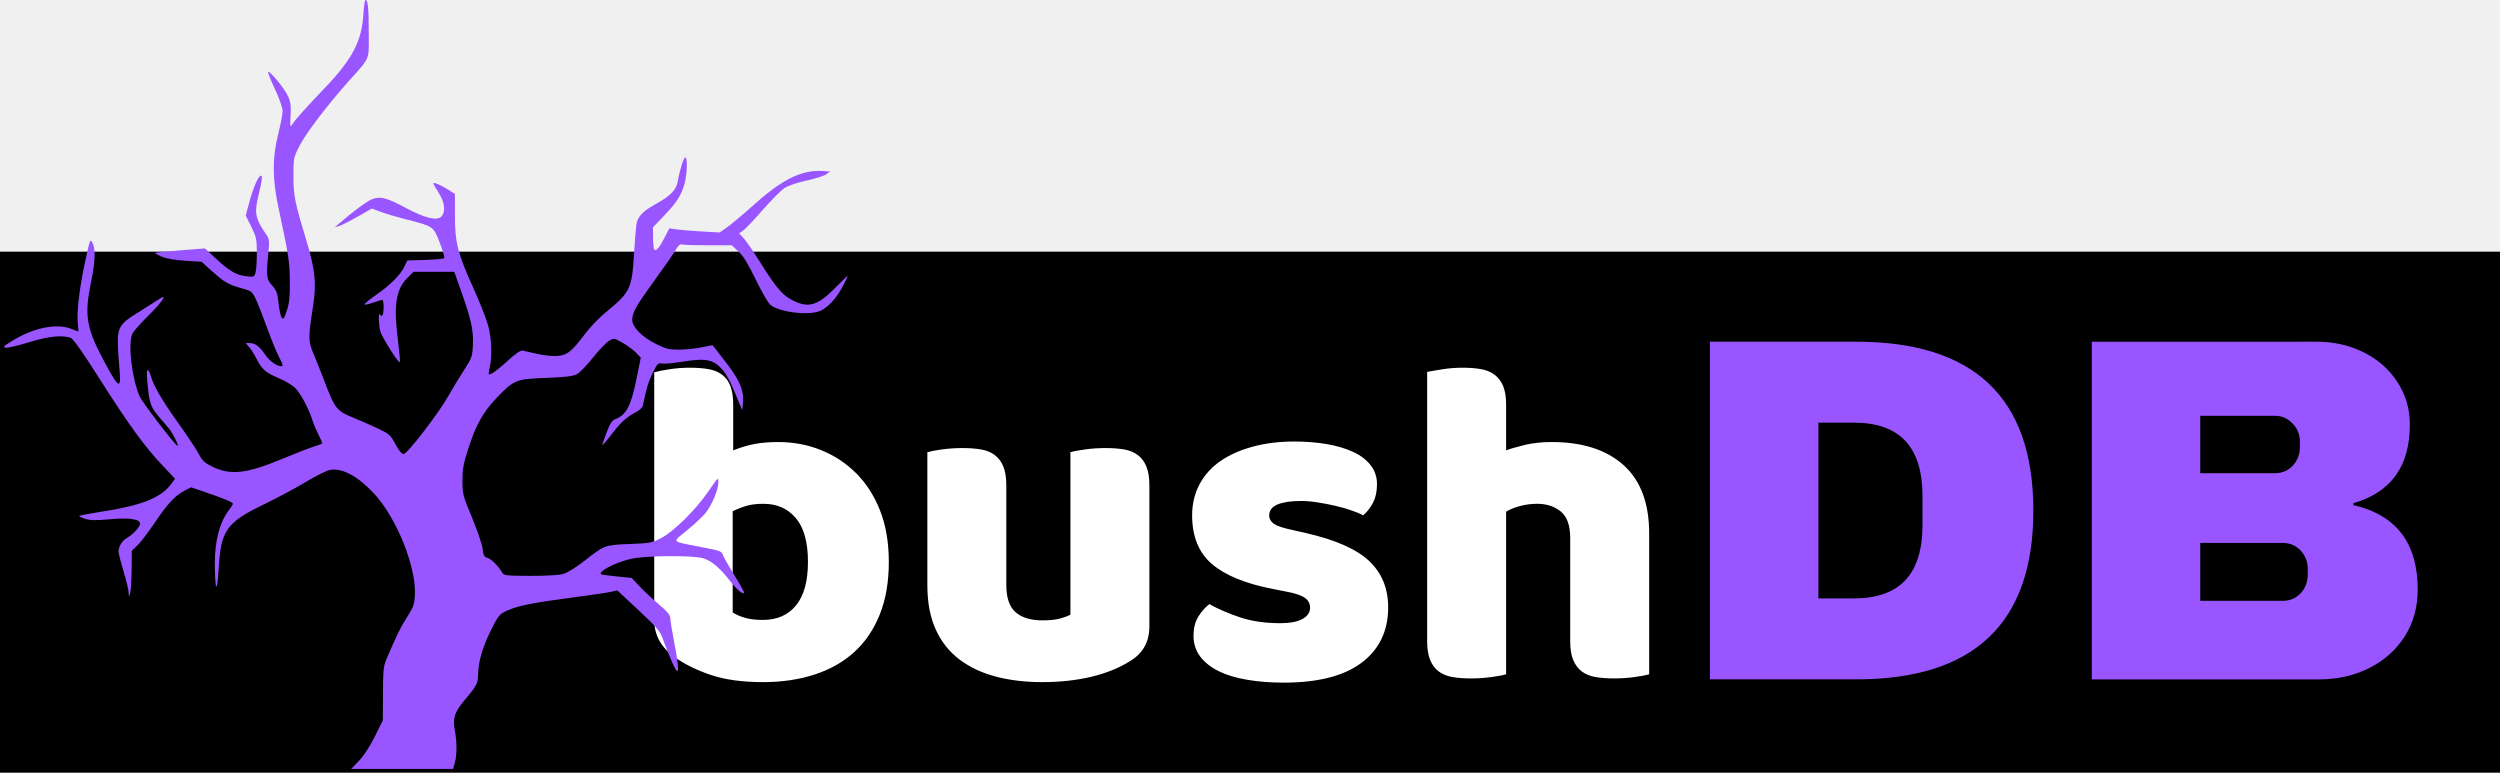
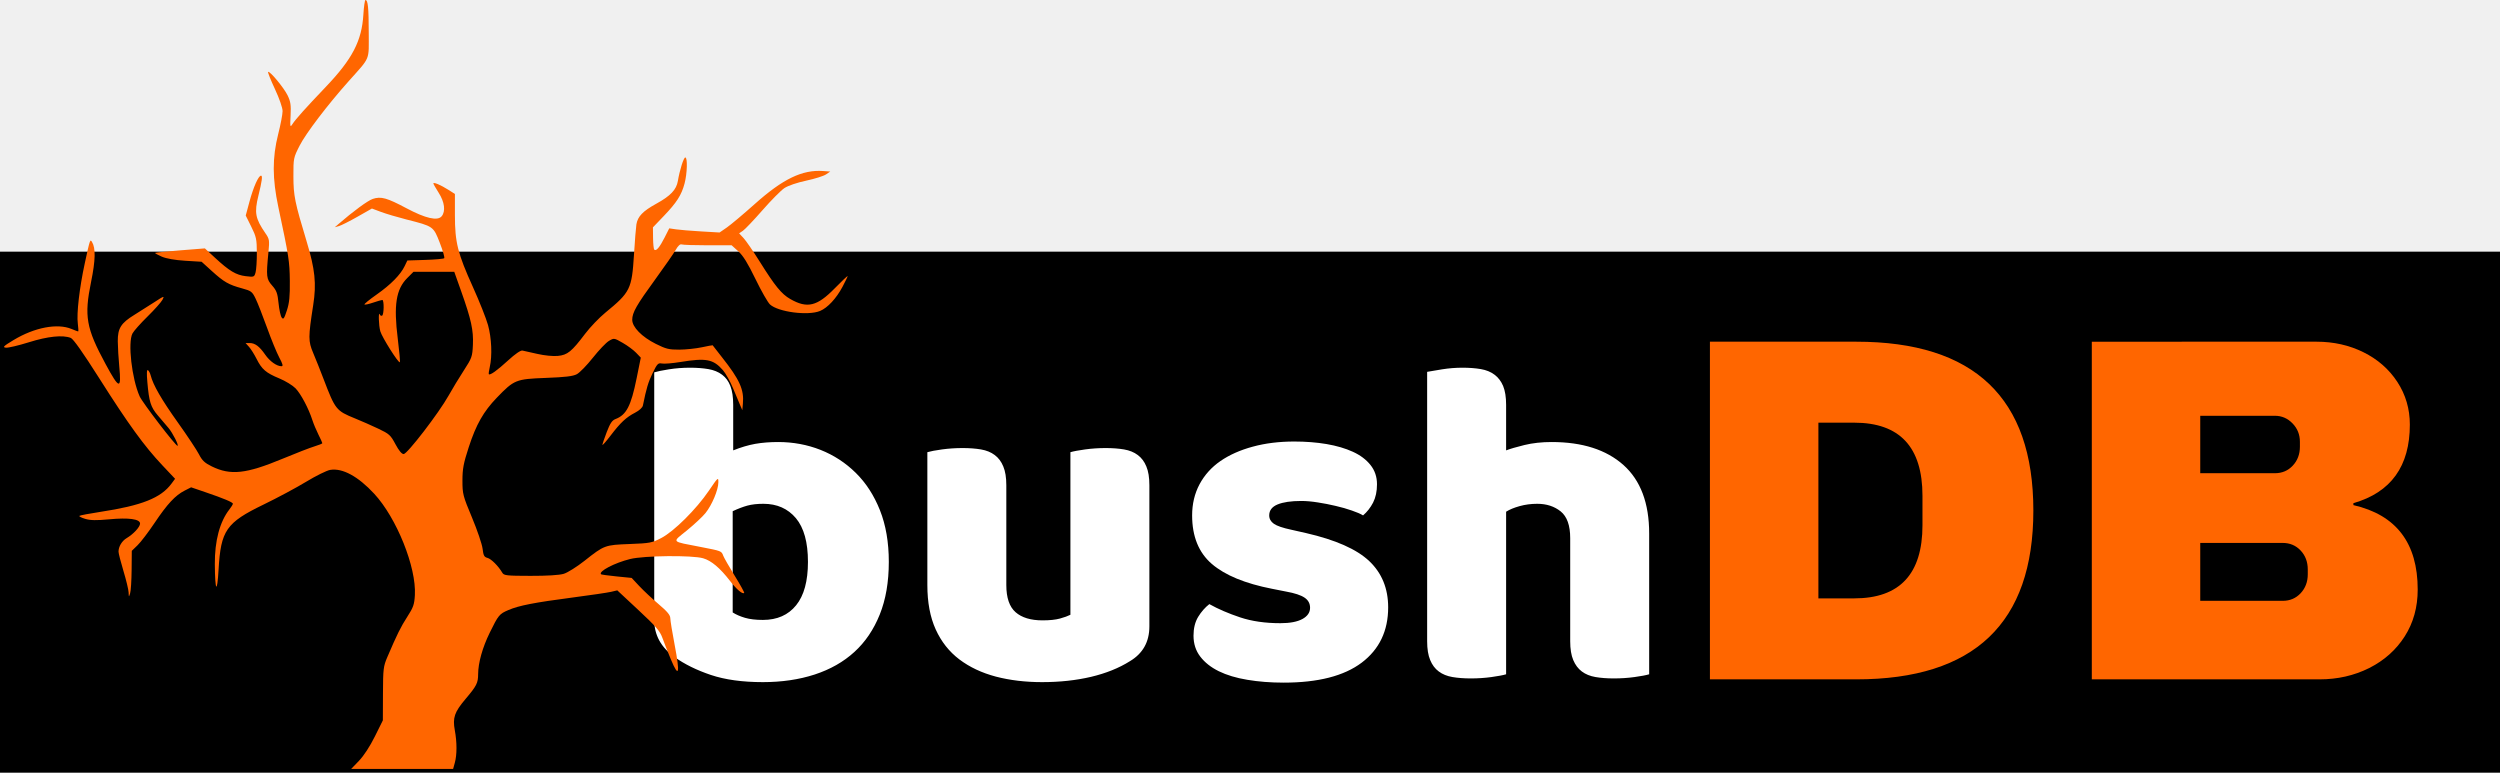
<svg xmlns="http://www.w3.org/2000/svg" width="360" height="111.264" version="1.1" viewBox="0 0 360 111.264" id="svg23">
  <defs id="defs7">
    <filter id="editing-jagged" x="0" y="0" width="1" height="1">
      <feTurbulence baseFrequency="0" result="turb" seed="1" id="feTurbulence2" />
      <feDisplacementMap in="SourceGraphic" in2="turb" id="feDisplacementMap4" scale="0" xChannelSelector="A" yChannelSelector="A" />
    </filter>
  </defs>
-   <g id="g189">
-     <rect x="6.0092997e-10" y="36.239" width="360" height="75.025" rx="0" ry="6.944" stroke-width="0.79" id="rect9" />
-     <g transform="matrix(1.6701,0,0,1.6701,-55.085,4.6495)" id="g19">
-       <path d="m 193.03,26.678 q 15.274,0 15.274,14.557 0,14.557 -15.274,14.557 H 180.416 V 26.678 Z m -3.26,6.983 v 15.149 h 3.088 q 5.886,0 5.886,-6.305 v -2.539 q 0,-6.305 -5.886,-6.305 z m 42.955,-6.983 q 2.202,0 4.04,0.909 1.842,0.909 2.923,2.559 1.078,1.65 1.078,3.683 0,5.372 -4.867,6.771 v 0.169 q 5.545,1.27 5.545,7.281 0,2.284 -1.121,4.04 -1.125,1.756 -3.068,2.731 -1.948,0.972 -4.275,0.972 h -19.636 v -29.114 z m -10.031,6.387 v 4.953 h 6.434 q 0.933,0 1.544,-0.654 0.615,-0.658 0.615,-1.63 v -0.423 q 0,-0.933 -0.635,-1.587 -0.635,-0.658 -1.524,-0.658 z m 0,10.964 v 4.992 h 7.112 q 0.929,0 1.544,-0.654 0.615,-0.658 0.615,-1.63 v -0.423 q 0,-0.976 -0.615,-1.63 -0.615,-0.654 -1.544,-0.654 z" fill="#aa0000" stroke-width="0.392" id="path11" style="fill:#9955ff" />
-       <g transform="matrix(0.62581,0,0,0.62581,-24.167,-5.1202)" fill="#ffffff" filter="url(#editing-jagged)" id="g17">
-         <g transform="translate(178,96.695)" fill="#ffffff" id="g15">
-           <path d="m 3.46,-7.55 v -34.11 q 0.64,-0.2 2.04,-0.42 1.41,-0.22 2.88,-0.22 1.41,0 2.53,0.19 1.12,0.19 1.89,0.77 0.77,0.57 1.15,1.56 0.39,1 0.39,2.6 v 6.27 q 1.6,-0.64 3.04,-0.9 1.44,-0.25 3.16,-0.25 3.08,0 5.83,1.08 2.75,1.09 4.86,3.17 2.11,2.08 3.33,5.15 1.22,3.08 1.22,7.11 0,4.16 -1.25,7.26 -1.25,3.11 -3.49,5.15 -2.24,2.05 -5.47,3.11 -3.23,1.05 -7.14,1.05 -4.22,0 -7.17,-0.99 Q 8.32,-0.96 6.27,-2.43 3.46,-4.42 3.46,-7.55 Z m 14.97,0 q 2.95,0 4.58,-2.02 1.63,-2.01 1.63,-5.98 0,-4.03 -1.66,-6.02 -1.67,-1.98 -4.48,-1.98 -1.28,0 -2.21,0.25 -0.93,0.26 -2.02,0.77 v 13.95 q 0.71,0.45 1.7,0.74 0.99,0.29 2.46,0.29 z m 22.66,-4.8 v -18.31 q 0.64,-0.19 2.01,-0.38 1.38,-0.19 2.85,-0.19 1.41,0 2.53,0.19 1.12,0.19 1.89,0.77 0.77,0.57 1.18,1.57 0.42,0.99 0.42,2.59 v 13.76 q 0,2.62 1.28,3.74 1.28,1.12 3.71,1.12 1.47,0 2.4,-0.25 0.93,-0.26 1.44,-0.52 v -22.4 q 0.64,-0.19 2.02,-0.38 1.37,-0.19 2.84,-0.19 1.41,0 2.53,0.19 1.12,0.19 1.89,0.77 0.77,0.57 1.18,1.57 0.42,0.99 0.42,2.59 v 19.45 q 0,3.2 -2.69,4.8 -2.24,1.41 -5.34,2.15 -3.11,0.73 -6.75,0.73 -3.46,0 -6.37,-0.76 -2.91,-0.77 -5.03,-2.37 -2.11,-1.6 -3.26,-4.13 -1.15,-2.53 -1.15,-6.11 z m 63.49,3.07 q 0,4.86 -3.65,7.62 -3.65,2.75 -10.75,2.75 -2.69,0 -5,-0.39 -2.3,-0.38 -3.93,-1.18 -1.63,-0.8 -2.56,-2.02 -0.93,-1.21 -0.93,-2.88 0,-1.53 0.64,-2.59 0.64,-1.05 1.54,-1.76 1.85,1.03 4.25,1.83 2.4,0.8 5.54,0.8 1.98,0 3.04,-0.58 1.05,-0.58 1.05,-1.54 0,-0.89 -0.76,-1.4 -0.77,-0.52 -2.56,-0.84 l -1.92,-0.38 q -5.57,-1.09 -8.29,-3.42 -2.72,-2.34 -2.72,-6.69 0,-2.37 1.02,-4.29 1.03,-1.92 2.88,-3.2 1.86,-1.28 4.45,-1.98 2.59,-0.71 5.73,-0.71 2.37,0 4.45,0.35 2.08,0.36 3.61,1.06 1.54,0.7 2.43,1.82 0.9,1.12 0.9,2.66 0,1.47 -0.54,2.53 -0.55,1.05 -1.38,1.76 -0.51,-0.32 -1.54,-0.67 -1.02,-0.36 -2.24,-0.64 -1.21,-0.29 -2.46,-0.48 -1.25,-0.2 -2.27,-0.2 -2.11,0 -3.27,0.48 -1.15,0.48 -1.15,1.51 0,0.7 0.64,1.15 0.64,0.45 2.43,0.83 l 1.99,0.45 q 6.14,1.41 8.73,3.87 2.6,2.47 2.6,6.37 z m 35.96,-10.18 v 19.4 q -0.64,0.19 -2.01,0.38 -1.38,0.19 -2.85,0.19 -1.41,0 -2.53,-0.19 -1.12,-0.19 -1.89,-0.77 -0.76,-0.57 -1.18,-1.57 -0.42,-0.99 -0.42,-2.59 v -14.21 q 0,-2.62 -1.31,-3.68 -1.31,-1.05 -3.23,-1.05 -1.28,0 -2.43,0.32 -1.15,0.32 -1.86,0.77 v 22.4 q -0.64,0.19 -2.01,0.38 -1.38,0.19 -2.85,0.19 -1.41,0 -2.53,-0.19 -1.12,-0.19 -1.89,-0.77 -0.77,-0.57 -1.18,-1.57 -0.42,-0.99 -0.42,-2.59 v -37.12 q 0.71,-0.13 2.08,-0.35 1.38,-0.22 2.79,-0.22 1.4,0 2.52,0.19 1.12,0.19 1.89,0.77 0.77,0.57 1.19,1.56 0.41,1 0.41,2.6 v 6.27 q 0.83,-0.32 2.53,-0.74 1.7,-0.41 3.74,-0.41 6.34,0 9.89,3.16 3.55,3.17 3.55,9.44 z" fill="#ffffff" id="path13" />
-         </g>
-       </g>
+   <g id="g3048">
+     <rect x="6.0092997e-10" y="36.239" width="360" height="75.025" rx="0" ry="6.944" stroke-width="0.79" id="rect9" style="fill:#000000" />
+     <path d="m 267.294,49.204 q 25.509,0 25.509,24.312 0,24.312 -25.509,24.312 H 246.228 V 49.204 Z m -5.445,11.662 v 25.3 h 5.157 q 9.83,0 9.83,-10.53 v -4.241 q 0,-10.53 -9.83,-10.53 z m 71.739,-11.662 q 3.678,0 6.747,1.518 3.076,1.518 4.882,4.273 1.8,2.755 1.8,6.152 0,8.972 -8.128,11.309 v 0.281 q 9.26,2.12 9.26,12.159 0,3.815 -1.872,6.747 -1.878,2.932 -5.124,4.561 -3.253,1.623 -7.14,1.623 H 301.22 V 49.205 Z m -16.753,10.667 v 8.272 h 10.746 q 1.558,0 2.578,-1.093 1.027,-1.099 1.027,-2.722 v -0.707 q 0,-1.558 -1.06,-2.65 -1.06,-1.099 -2.546,-1.099 z m 0,18.311 v 8.337 h 11.878 q 1.551,0 2.578,-1.093 1.027,-1.099 1.027,-2.722 v -0.707 q 0,-1.63 -1.027,-2.722 -1.027,-1.093 -2.578,-1.093 z" fill="#aa0000" stroke-width="0.654" id="path11" style="fill:#ff6600" />
+     <g transform="matrix(1.045165,0,0,1.045165,90.59312,97.16051)" fill="#ffffff" id="g15" style="fill:#ffffff;filter:url(#editing-jagged)">
+       <path d="m 3.46,-7.55 v -34.11 q 0.64,-0.2 2.04,-0.42 1.41,-0.22 2.88,-0.22 1.41,0 2.53,0.19 1.12,0.19 1.89,0.77 0.77,0.57 1.15,1.56 0.39,1 0.39,2.6 v 6.27 q 1.6,-0.64 3.04,-0.9 1.44,-0.25 3.16,-0.25 3.08,0 5.83,1.08 2.75,1.09 4.86,3.17 2.11,2.08 3.33,5.15 1.22,3.08 1.22,7.11 0,4.16 -1.25,7.26 -1.25,3.11 -3.49,5.15 -2.24,2.05 -5.47,3.11 -3.23,1.05 -7.14,1.05 -4.22,0 -7.17,-0.99 Q 8.32,-0.96 6.27,-2.43 3.46,-4.42 3.46,-7.55 Z m 14.97,0 q 2.95,0 4.58,-2.02 1.63,-2.01 1.63,-5.98 0,-4.03 -1.66,-6.02 -1.67,-1.98 -4.48,-1.98 -1.28,0 -2.21,0.25 -0.93,0.26 -2.02,0.77 v 13.95 q 0.71,0.45 1.7,0.74 0.99,0.29 2.46,0.29 z m 22.66,-4.8 v -18.31 q 0.64,-0.19 2.01,-0.38 1.38,-0.19 2.85,-0.19 1.41,0 2.53,0.19 1.12,0.19 1.89,0.77 0.77,0.57 1.18,1.57 0.42,0.99 0.42,2.59 v 13.76 q 0,2.62 1.28,3.74 1.28,1.12 3.71,1.12 1.47,0 2.4,-0.25 0.93,-0.26 1.44,-0.52 v -22.4 q 0.64,-0.19 2.02,-0.38 1.37,-0.19 2.84,-0.19 1.41,0 2.53,0.19 1.12,0.19 1.89,0.77 0.77,0.57 1.18,1.57 0.42,0.99 0.42,2.59 v 19.45 q 0,3.2 -2.69,4.8 -2.24,1.41 -5.34,2.15 -3.11,0.73 -6.75,0.73 -3.46,0 -6.37,-0.76 -2.91,-0.77 -5.03,-2.37 -2.11,-1.6 -3.26,-4.13 -1.15,-2.53 -1.15,-6.11 z m 63.49,3.07 q 0,4.86 -3.65,7.62 -3.65,2.75 -10.75,2.75 -2.69,0 -5,-0.39 -2.3,-0.38 -3.93,-1.18 -1.63,-0.8 -2.56,-2.02 -0.93,-1.21 -0.93,-2.88 0,-1.53 0.64,-2.59 0.64,-1.05 1.54,-1.76 1.85,1.03 4.25,1.83 2.4,0.8 5.54,0.8 1.98,0 3.04,-0.58 1.05,-0.58 1.05,-1.54 0,-0.89 -0.76,-1.4 -0.77,-0.52 -2.56,-0.84 l -1.92,-0.38 q -5.57,-1.09 -8.29,-3.42 -2.72,-2.34 -2.72,-6.69 0,-2.37 1.02,-4.29 1.03,-1.92 2.88,-3.2 1.86,-1.28 4.45,-1.98 2.59,-0.71 5.73,-0.71 2.37,0 4.45,0.35 2.08,0.36 3.61,1.06 1.54,0.7 2.43,1.82 0.9,1.12 0.9,2.66 0,1.47 -0.54,2.53 -0.55,1.05 -1.38,1.76 -0.51,-0.32 -1.54,-0.67 -1.02,-0.36 -2.24,-0.64 -1.21,-0.29 -2.46,-0.48 -1.25,-0.2 -2.27,-0.2 -2.11,0 -3.27,0.48 -1.15,0.48 -1.15,1.51 0,0.7 0.64,1.15 0.64,0.45 2.43,0.83 l 1.99,0.45 q 6.14,1.41 8.73,3.87 2.6,2.47 2.6,6.37 z m 35.96,-10.18 v 19.4 q -0.64,0.19 -2.01,0.38 -1.38,0.19 -2.85,0.19 -1.41,0 -2.53,-0.19 -1.12,-0.19 -1.89,-0.77 -0.76,-0.57 -1.18,-1.57 -0.42,-0.99 -0.42,-2.59 v -14.21 q 0,-2.62 -1.31,-3.68 -1.31,-1.05 -3.23,-1.05 -1.28,0 -2.43,0.32 -1.15,0.32 -1.86,0.77 v 22.4 q -0.64,0.19 -2.01,0.38 -1.38,0.19 -2.85,0.19 -1.41,0 -2.53,-0.19 -1.12,-0.19 -1.89,-0.77 -0.77,-0.57 -1.18,-1.57 -0.42,-0.99 -0.42,-2.59 v -37.12 q 0.71,-0.13 2.08,-0.35 1.38,-0.22 2.79,-0.22 1.4,0 2.52,0.19 1.12,0.19 1.89,0.77 0.77,0.57 1.19,1.56 0.41,1 0.41,2.6 v 6.27 q 0.83,-0.32 2.53,-0.74 1.7,-0.41 3.74,-0.41 6.34,0 9.89,3.16 3.55,3.17 3.55,9.44 z" fill="#ffffff" id="path13" style="fill:#ffffff" />
    </g>
-     <path d="m 51.692,109.556 c 0.688,-0.714 1.577,-2.075 2.283,-3.498 l 1.156,-2.328 0.016,-3.84 c 0.015,-3.572 0.059,-3.94 0.629,-5.272 1.396,-3.264 1.945,-4.371 2.887,-5.827 0.857,-1.325 1.003,-1.743 1.079,-3.102 0.226,-4.002 -2.622,-11.097 -5.856,-14.59 -2.321,-2.507 -4.58,-3.732 -6.338,-3.435 -0.495,0.084 -2.052,0.852 -3.46,1.707 -1.408,0.855 -4.173,2.336 -6.145,3.29 -5.372,2.6 -6.146,3.717 -6.468,9.344 -0.206,3.603 -0.508,3.183 -0.54,-0.75 -0.027,-3.368 0.712,-6.138 2.113,-7.918 0.267,-0.34 0.486,-0.699 0.486,-0.798 0,-0.214 -1.282,-0.751 -4.021,-1.686 l -1.992,-0.68 -0.941,0.48 c -1.347,0.687 -2.494,1.922 -4.322,4.65 -0.88,1.314 -1.979,2.756 -2.441,3.204 l -0.84,0.814 -0.024,2.757 c -0.013,1.516 -0.11,3.026 -0.215,3.354 -0.188,0.586 -0.192,0.584 -0.218,-0.119 -0.014,-0.394 -0.347,-1.78 -0.74,-3.081 -0.392,-1.301 -0.713,-2.558 -0.713,-2.793 0,-0.73 0.49,-1.547 1.167,-1.947 0.975,-0.576 1.935,-1.615 1.935,-2.095 0,-0.659 -1.625,-0.882 -4.466,-0.614 -1.822,0.172 -2.687,0.156 -3.424,-0.065 -0.542,-0.163 -0.925,-0.357 -0.85,-0.432 0.075,-0.075 1.451,-0.337 3.058,-0.582 5.927,-0.904 8.684,-2 10.205,-4.058 l 0.518,-0.701 -1.847,-1.958 c -2.586,-2.742 -4.896,-5.926 -9.04,-12.466 -2.352,-3.712 -3.769,-5.721 -4.132,-5.862 -1.163,-0.452 -3.301,-0.229 -6.044,0.631 -1.484,0.465 -2.968,0.814 -3.299,0.776 -0.515,-0.06 -0.355,-0.218 1.119,-1.107 3.006,-1.812 6.299,-2.439 8.335,-1.588 0.471,0.197 0.901,0.358 0.955,0.358 0.054,0 0.031,-0.511 -0.052,-1.135 -0.191,-1.441 0.233,-5.119 0.996,-8.649 0.756,-3.493 0.773,-3.545 1.044,-3.107 0.548,0.886 0.509,2.63 -0.128,5.745 -1.015,4.963 -0.717,6.652 2.092,11.847 1.982,3.666 2.289,3.718 1.964,0.332 -0.108,-1.128 -0.203,-2.749 -0.212,-3.602 -0.018,-1.89 0.454,-2.639 2.421,-3.843 0.728,-0.445 2.004,-1.254 2.837,-1.798 1.425,-0.93 1.494,-0.951 1.181,-0.358 -0.183,0.347 -1.154,1.435 -2.158,2.42 -1.004,0.984 -1.978,2.08 -2.165,2.434 -0.692,1.309 -0.102,6.498 1.03,9.056 0.397,0.897 5.166,7.123 5.456,7.123 0.238,0 -0.7,-1.857 -1.289,-2.552 -0.355,-0.419 -1.059,-1.249 -1.565,-1.843 -1.007,-1.185 -1.243,-1.941 -1.49,-4.767 -0.111,-1.273 -0.085,-1.835 0.081,-1.732 0.135,0.084 0.314,0.424 0.398,0.757 0.345,1.376 1.562,3.486 3.907,6.774 1.366,1.915 2.738,3.983 3.05,4.595 0.453,0.889 0.823,1.238 1.841,1.736 2.708,1.325 4.935,1.084 10.193,-1.103 1.903,-0.792 3.97,-1.593 4.594,-1.78 0.623,-0.188 1.133,-0.394 1.133,-0.459 0,-0.065 -0.254,-0.625 -0.564,-1.244 -0.31,-0.619 -0.702,-1.555 -0.87,-2.08 -0.534,-1.667 -1.655,-3.781 -2.425,-4.576 -0.41,-0.423 -1.454,-1.062 -2.321,-1.421 -1.943,-0.804 -2.53,-1.308 -3.296,-2.832 -0.33,-0.656 -0.821,-1.435 -1.092,-1.73 L 35.36,49.397 h 0.585 c 0.778,0 1.412,0.472 2.241,1.669 0.671,0.968 1.661,1.672 2.352,1.672 0.262,0 0.184,-0.305 -0.322,-1.253 -0.368,-0.689 -1.164,-2.628 -1.768,-4.309 -0.605,-1.681 -1.34,-3.553 -1.635,-4.16 -0.499,-1.029 -0.632,-1.131 -1.967,-1.494 -1.923,-0.523 -2.602,-0.913 -4.339,-2.49 l -1.475,-1.339 -2.343,-0.143 c -1.487,-0.091 -2.727,-0.308 -3.394,-0.594 -0.578,-0.248 -1.008,-0.491 -0.955,-0.539 0.053,-0.048 1.687,-0.214 3.63,-0.368 l 3.533,-0.281 1.453,1.345 c 2.059,1.906 3.035,2.491 4.436,2.657 1.187,0.141 1.223,0.127 1.41,-0.544 0.105,-0.378 0.188,-1.654 0.183,-2.836 -0.007,-1.946 -0.083,-2.298 -0.804,-3.75 l -0.796,-1.602 0.533,-1.977 c 0.571,-2.121 1.301,-3.767 1.671,-3.767 0.245,0 0.145,0.762 -0.382,2.898 -0.602,2.438 -0.446,3.271 1.008,5.388 0.589,0.857 0.61,0.995 0.434,2.811 -0.333,3.432 -0.293,3.779 0.542,4.73 0.637,0.725 0.781,1.121 0.92,2.535 0.091,0.922 0.294,1.851 0.451,2.066 0.243,0.333 0.354,0.183 0.745,-1.01 0.36,-1.099 0.452,-2.018 0.427,-4.264 -0.032,-2.838 -0.13,-3.47 -1.651,-10.619 -0.876,-4.116 -0.883,-7.112 -0.026,-10.5 0.349,-1.378 0.635,-2.875 0.635,-3.326 1.78e-4,-0.476 -0.461,-1.808 -1.1,-3.175 -0.605,-1.295 -1.049,-2.407 -0.985,-2.47 0.209,-0.209 2.275,2.275 2.808,3.377 0.431,0.891 0.506,1.391 0.431,2.884 -0.085,1.687 -0.067,1.769 0.272,1.244 0.457,-0.706 1.872,-2.286 4.78,-5.334 3.846,-4.031 5.201,-6.638 5.429,-10.44 C 52.396,0.94 52.532,0 52.63,0 c 0.352,0 0.466,1.135 0.469,4.695 0.004,4.13 0.297,3.421 -2.892,6.998 -3.048,3.419 -6.171,7.523 -7.064,9.283 -0.88,1.734 -0.898,1.823 -0.892,4.417 0.007,2.792 0.197,3.727 1.909,9.39 1.209,4 1.422,6.059 0.945,9.126 -0.727,4.674 -0.727,5.213 7.11e-4,6.932 0.358,0.847 1.02,2.506 1.47,3.687 1.7,4.461 1.828,4.622 4.53,5.717 0.901,0.365 2.412,1.03 3.359,1.479 1.589,0.753 1.779,0.925 2.479,2.239 0.491,0.921 0.909,1.423 1.183,1.423 0.52,0 5.083,-5.936 6.468,-8.416 0.53,-0.949 1.517,-2.578 2.193,-3.62 1.163,-1.794 1.233,-1.99 1.311,-3.699 0.095,-2.091 -0.245,-3.644 -1.69,-7.71 l -0.996,-2.804 h -5.868 l -0.901,0.901 c -1.613,1.613 -1.972,3.904 -1.367,8.723 0.227,1.808 0.362,3.338 0.3,3.4 -0.185,0.185 -2.56,-3.579 -2.812,-4.455 -0.234,-0.815 -0.3,-2.983 -0.074,-2.423 0.066,0.165 0.219,0.239 0.339,0.165 0.271,-0.168 0.292,-2.254 0.022,-2.254 -0.108,0 -0.704,0.173 -1.325,0.385 -0.621,0.212 -1.182,0.332 -1.247,0.267 -0.065,-0.065 0.719,-0.705 1.743,-1.423 2.043,-1.432 3.461,-2.87 4.052,-4.111 l 0.384,-0.804 2.571,-0.08 c 1.414,-0.044 2.645,-0.154 2.736,-0.245 0.091,-0.091 -0.196,-1.092 -0.637,-2.225 -0.924,-2.374 -0.914,-2.367 -4.795,-3.351 -1.289,-0.327 -2.937,-0.816 -3.66,-1.087 l -1.316,-0.492 -2.078,1.18 c -1.143,0.649 -2.346,1.256 -2.674,1.348 l -0.597,0.168 0.499,-0.433 c 2.161,-1.872 4.265,-3.415 4.977,-3.65 1.18,-0.389 2.027,-0.154 4.84,1.343 2.769,1.474 4.489,1.865 5.077,1.156 0.589,-0.71 0.419,-2.056 -0.426,-3.373 -0.424,-0.66 -0.77,-1.269 -0.77,-1.352 0,-0.228 1.045,0.214 2.136,0.903 l 0.966,0.61 v 3.061 c 0,3.911 0.396,5.489 2.6,10.36 0.927,2.05 1.903,4.51 2.168,5.466 0.513,1.851 0.621,4.442 0.251,6.037 -0.121,0.521 -0.181,0.986 -0.134,1.034 0.185,0.185 1.195,-0.537 2.767,-1.979 1.015,-0.932 1.808,-1.479 2.068,-1.427 0.232,0.046 1.207,0.264 2.166,0.485 1.005,0.231 2.248,0.353 2.934,0.287 1.393,-0.134 1.982,-0.612 3.939,-3.199 0.709,-0.938 2.014,-2.299 2.898,-3.025 3.603,-2.956 3.819,-3.394 4.128,-8.361 0.124,-1.988 0.281,-3.952 0.35,-4.365 0.19,-1.138 0.934,-1.907 2.873,-2.972 2.037,-1.118 2.887,-2.014 3.096,-3.264 0.267,-1.596 0.834,-3.393 1.071,-3.393 0.342,0 0.277,2.316 -0.106,3.752 -0.444,1.667 -1.124,2.731 -2.991,4.681 l -1.563,1.632 0.017,1.527 c 0.01,0.84 0.087,1.597 0.173,1.683 0.266,0.266 0.772,-0.323 1.48,-1.722 l 0.68,-1.344 0.973,0.144 c 0.535,0.079 2.166,0.214 3.623,0.299 l 2.651,0.155 1.048,-0.724 c 0.576,-0.398 2.39,-1.923 4.031,-3.389 4.035,-3.604 6.838,-4.956 9.831,-4.74 l 1.027,0.074 -0.615,0.418 c -0.338,0.23 -1.623,0.633 -2.854,0.896 -1.308,0.279 -2.608,0.723 -3.126,1.065 -0.488,0.323 -1.91,1.755 -3.16,3.184 -1.251,1.428 -2.52,2.763 -2.821,2.967 l -0.548,0.37 0.638,0.681 c 0.351,0.374 1.41,1.916 2.354,3.425 2.175,3.479 3.111,4.626 4.361,5.344 2.455,1.411 3.874,1.07 6.428,-1.545 1.017,-1.042 1.849,-1.828 1.849,-1.746 0,0.081 -0.336,0.778 -0.746,1.548 -0.89,1.671 -2.14,3.015 -3.223,3.468 -1.716,0.717 -6.026,0.158 -7.216,-0.935 -0.314,-0.289 -1.254,-1.934 -2.088,-3.656 -1.097,-2.265 -1.781,-3.371 -2.475,-3.997 l -0.958,-0.866 h -3.44 c -1.892,0 -3.588,-0.057 -3.769,-0.126 -0.205,-0.079 -0.521,0.213 -0.838,0.776 -0.28,0.496 -1.595,2.393 -2.924,4.216 -2.729,3.746 -3.345,4.825 -3.345,5.863 0,1.047 1.383,2.458 3.396,3.466 1.458,0.73 1.902,0.839 3.377,0.832 0.934,-0.005 2.395,-0.158 3.247,-0.34 0.852,-0.183 1.554,-0.313 1.561,-0.29 0.007,0.023 0.607,0.794 1.334,1.712 2.554,3.227 3.207,4.673 3.022,6.697 l -0.086,0.94 -0.294,-0.684 c -0.162,-0.376 -0.63,-1.491 -1.041,-2.478 -0.411,-0.987 -1.069,-2.161 -1.463,-2.609 -1.39,-1.583 -2.408,-1.776 -6.133,-1.166 -1.116,0.183 -2.304,0.279 -2.642,0.215 -0.555,-0.106 -0.684,0.028 -1.345,1.393 -0.635,1.312 -0.889,2.159 -1.394,4.648 -0.062,0.306 -0.513,0.723 -1.12,1.036 -1.296,0.668 -2.098,1.419 -3.549,3.32 -0.641,0.84 -1.165,1.433 -1.165,1.317 0,-0.115 0.281,-0.944 0.624,-1.841 0.478,-1.251 0.77,-1.688 1.252,-1.871 1.576,-0.599 2.241,-1.876 3.046,-5.848 l 0.607,-2.999 -0.677,-0.707 c -0.372,-0.389 -1.239,-1.029 -1.926,-1.422 -1.244,-0.712 -1.253,-0.713 -1.984,-0.282 -0.404,0.238 -1.441,1.324 -2.304,2.413 -0.863,1.089 -1.903,2.159 -2.312,2.378 -0.561,0.301 -1.653,0.432 -4.477,0.538 -4.31,0.162 -4.558,0.262 -7.059,2.857 -1.912,1.983 -2.975,3.857 -4.034,7.112 -0.763,2.345 -0.909,3.12 -0.909,4.822 4.72e-4,1.931 0.067,2.188 1.38,5.328 0.759,1.815 1.442,3.83 1.519,4.478 0.116,0.981 0.234,1.202 0.7,1.319 0.535,0.134 1.584,1.181 2.138,2.134 0.236,0.407 0.602,0.448 4.057,0.454 2.412,0.005 4.162,-0.103 4.797,-0.296 0.55,-0.167 1.892,-1.009 2.983,-1.87 2.855,-2.256 2.925,-2.282 6.502,-2.418 2.905,-0.11 3.213,-0.168 4.548,-0.861 1.833,-0.951 5.049,-4.147 6.865,-6.823 1.324,-1.951 1.368,-1.989 1.362,-1.193 -0.008,1.089 -0.919,3.261 -1.856,4.423 -0.414,0.513 -1.61,1.632 -2.657,2.485 -2.2,1.793 -2.413,1.539 2.013,2.401 2.981,0.58 2.943,0.565 3.212,1.272 0.11,0.288 0.853,1.586 1.652,2.883 0.799,1.298 1.41,2.402 1.357,2.455 -0.231,0.231 -1.091,-0.496 -2.032,-1.716 -1.45,-1.879 -2.693,-2.929 -3.877,-3.273 -1.585,-0.461 -8.506,-0.39 -10.515,0.107 -2.248,0.556 -4.599,1.789 -4.19,2.198 0.05,0.05 1.062,0.188 2.249,0.307 l 2.158,0.216 1.097,1.173 c 0.603,0.645 1.855,1.815 2.781,2.6 1.252,1.06 1.686,1.581 1.688,2.024 0.002,0.328 0.285,2.069 0.63,3.869 0.793,4.142 0.612,4.846 -0.538,2.09 -0.463,-1.111 -1.023,-2.532 -1.244,-3.157 -0.331,-0.937 -0.935,-1.634 -3.442,-3.971 l -3.041,-2.836 -0.893,0.211 c -0.491,0.116 -2.987,0.485 -5.546,0.82 -5.489,0.718 -7.723,1.153 -9.232,1.8 -1.318,0.565 -1.445,0.719 -2.694,3.263 -1.047,2.135 -1.667,4.351 -1.673,5.98 -0.004,1.267 -0.213,1.679 -1.806,3.559 -1.604,1.894 -1.885,2.71 -1.552,4.51 0.32,1.732 0.321,3.532 0.002,4.681 l -0.249,0.895 h -14.685 l 1.127,-1.169 z" fill="#9955ff" stroke="#000" stroke-width="1.139" id="path21" style="stroke:none;stroke-width:0;stroke-dasharray:none" />
+     <path d="m 51.692,109.556 c 0.688,-0.714 1.577,-2.075 2.283,-3.498 l 1.156,-2.328 0.016,-3.84 c 0.015,-3.572 0.059,-3.94 0.629,-5.272 1.396,-3.264 1.945,-4.371 2.887,-5.827 0.857,-1.325 1.003,-1.743 1.079,-3.102 0.226,-4.002 -2.622,-11.097 -5.856,-14.59 -2.321,-2.507 -4.58,-3.732 -6.338,-3.435 -0.495,0.084 -2.052,0.852 -3.46,1.707 -1.408,0.855 -4.173,2.336 -6.145,3.29 -5.372,2.6 -6.146,3.717 -6.468,9.344 -0.206,3.603 -0.508,3.183 -0.54,-0.75 -0.027,-3.368 0.712,-6.138 2.113,-7.918 0.267,-0.34 0.486,-0.699 0.486,-0.798 0,-0.214 -1.282,-0.751 -4.021,-1.686 l -1.992,-0.68 -0.941,0.48 c -1.347,0.687 -2.494,1.922 -4.322,4.65 -0.88,1.314 -1.979,2.756 -2.441,3.204 l -0.84,0.814 -0.024,2.757 c -0.013,1.516 -0.11,3.026 -0.215,3.354 -0.188,0.586 -0.192,0.584 -0.218,-0.119 -0.014,-0.394 -0.347,-1.78 -0.74,-3.081 -0.392,-1.301 -0.713,-2.558 -0.713,-2.793 0,-0.73 0.49,-1.547 1.167,-1.947 0.975,-0.576 1.935,-1.615 1.935,-2.095 0,-0.659 -1.625,-0.882 -4.466,-0.614 -1.822,0.172 -2.687,0.156 -3.424,-0.065 -0.542,-0.163 -0.925,-0.357 -0.85,-0.432 0.075,-0.075 1.451,-0.337 3.058,-0.582 5.927,-0.904 8.684,-2 10.205,-4.058 l 0.518,-0.701 -1.847,-1.958 c -2.586,-2.742 -4.896,-5.926 -9.04,-12.466 -2.352,-3.712 -3.769,-5.721 -4.132,-5.862 -1.163,-0.452 -3.301,-0.229 -6.044,0.631 -1.484,0.465 -2.968,0.814 -3.299,0.776 -0.515,-0.06 -0.355,-0.218 1.119,-1.107 3.006,-1.812 6.299,-2.439 8.335,-1.588 0.471,0.197 0.901,0.358 0.955,0.358 0.054,0 0.031,-0.511 -0.052,-1.135 -0.191,-1.441 0.233,-5.119 0.996,-8.649 0.756,-3.493 0.773,-3.545 1.044,-3.107 0.548,0.886 0.509,2.63 -0.128,5.745 -1.015,4.963 -0.717,6.652 2.092,11.847 1.982,3.666 2.289,3.718 1.964,0.332 -0.108,-1.128 -0.203,-2.749 -0.212,-3.602 -0.018,-1.89 0.454,-2.639 2.421,-3.843 0.728,-0.445 2.004,-1.254 2.837,-1.798 1.425,-0.93 1.494,-0.951 1.181,-0.358 -0.183,0.347 -1.154,1.435 -2.158,2.42 -1.004,0.984 -1.978,2.08 -2.165,2.434 -0.692,1.309 -0.102,6.498 1.03,9.056 0.397,0.897 5.166,7.123 5.456,7.123 0.238,0 -0.7,-1.857 -1.289,-2.552 -0.355,-0.419 -1.059,-1.249 -1.565,-1.843 -1.007,-1.185 -1.243,-1.941 -1.49,-4.767 -0.111,-1.273 -0.085,-1.835 0.081,-1.732 0.135,0.084 0.314,0.424 0.398,0.757 0.345,1.376 1.562,3.486 3.907,6.774 1.366,1.915 2.738,3.983 3.05,4.595 0.453,0.889 0.823,1.238 1.841,1.736 2.708,1.325 4.935,1.084 10.193,-1.103 1.903,-0.792 3.97,-1.593 4.594,-1.78 0.623,-0.188 1.133,-0.394 1.133,-0.459 0,-0.065 -0.254,-0.625 -0.564,-1.244 -0.31,-0.619 -0.702,-1.555 -0.87,-2.08 -0.534,-1.667 -1.655,-3.781 -2.425,-4.576 -0.41,-0.423 -1.454,-1.062 -2.321,-1.421 -1.943,-0.804 -2.53,-1.308 -3.296,-2.832 -0.33,-0.656 -0.821,-1.435 -1.092,-1.73 L 35.36,49.397 h 0.585 c 0.778,0 1.412,0.472 2.241,1.669 0.671,0.968 1.661,1.672 2.352,1.672 0.262,0 0.184,-0.305 -0.322,-1.253 -0.368,-0.689 -1.164,-2.628 -1.768,-4.309 -0.605,-1.681 -1.34,-3.553 -1.635,-4.16 -0.499,-1.029 -0.632,-1.131 -1.967,-1.494 -1.923,-0.523 -2.602,-0.913 -4.339,-2.49 l -1.475,-1.339 -2.343,-0.143 c -1.487,-0.091 -2.727,-0.308 -3.394,-0.594 -0.578,-0.248 -1.008,-0.491 -0.955,-0.539 0.053,-0.048 1.687,-0.214 3.63,-0.368 l 3.533,-0.281 1.453,1.345 c 2.059,1.906 3.035,2.491 4.436,2.657 1.187,0.141 1.223,0.127 1.41,-0.544 0.105,-0.378 0.188,-1.654 0.183,-2.836 -0.007,-1.946 -0.083,-2.298 -0.804,-3.75 l -0.796,-1.602 0.533,-1.977 c 0.571,-2.121 1.301,-3.767 1.671,-3.767 0.245,0 0.145,0.762 -0.382,2.898 -0.602,2.438 -0.446,3.271 1.008,5.388 0.589,0.857 0.61,0.995 0.434,2.811 -0.333,3.432 -0.293,3.779 0.542,4.73 0.637,0.725 0.781,1.121 0.92,2.535 0.091,0.922 0.294,1.851 0.451,2.066 0.243,0.333 0.354,0.183 0.745,-1.01 0.36,-1.099 0.452,-2.018 0.427,-4.264 -0.032,-2.838 -0.13,-3.47 -1.651,-10.619 -0.876,-4.116 -0.883,-7.112 -0.026,-10.5 0.349,-1.378 0.635,-2.875 0.635,-3.326 1.78e-4,-0.476 -0.461,-1.808 -1.1,-3.175 -0.605,-1.295 -1.049,-2.407 -0.985,-2.47 0.209,-0.209 2.275,2.275 2.808,3.377 0.431,0.891 0.506,1.391 0.431,2.884 -0.085,1.687 -0.067,1.769 0.272,1.244 0.457,-0.706 1.872,-2.286 4.78,-5.334 3.846,-4.031 5.201,-6.638 5.429,-10.44 C 52.396,0.94 52.532,0 52.63,0 c 0.352,0 0.466,1.135 0.469,4.695 0.004,4.13 0.297,3.421 -2.892,6.998 -3.048,3.419 -6.171,7.523 -7.064,9.283 -0.88,1.734 -0.898,1.823 -0.892,4.417 0.007,2.792 0.197,3.727 1.909,9.39 1.209,4 1.422,6.059 0.945,9.126 -0.727,4.674 -0.727,5.213 7.11e-4,6.932 0.358,0.847 1.02,2.506 1.47,3.687 1.7,4.461 1.828,4.622 4.53,5.717 0.901,0.365 2.412,1.03 3.359,1.479 1.589,0.753 1.779,0.925 2.479,2.239 0.491,0.921 0.909,1.423 1.183,1.423 0.52,0 5.083,-5.936 6.468,-8.416 0.53,-0.949 1.517,-2.578 2.193,-3.62 1.163,-1.794 1.233,-1.99 1.311,-3.699 0.095,-2.091 -0.245,-3.644 -1.69,-7.71 l -0.996,-2.804 h -5.868 l -0.901,0.901 c -1.613,1.613 -1.972,3.904 -1.367,8.723 0.227,1.808 0.362,3.338 0.3,3.4 -0.185,0.185 -2.56,-3.579 -2.812,-4.455 -0.234,-0.815 -0.3,-2.983 -0.074,-2.423 0.066,0.165 0.219,0.239 0.339,0.165 0.271,-0.168 0.292,-2.254 0.022,-2.254 -0.108,0 -0.704,0.173 -1.325,0.385 -0.621,0.212 -1.182,0.332 -1.247,0.267 -0.065,-0.065 0.719,-0.705 1.743,-1.423 2.043,-1.432 3.461,-2.87 4.052,-4.111 l 0.384,-0.804 2.571,-0.08 c 1.414,-0.044 2.645,-0.154 2.736,-0.245 0.091,-0.091 -0.196,-1.092 -0.637,-2.225 -0.924,-2.374 -0.914,-2.367 -4.795,-3.351 -1.289,-0.327 -2.937,-0.816 -3.66,-1.087 l -1.316,-0.492 -2.078,1.18 c -1.143,0.649 -2.346,1.256 -2.674,1.348 l -0.597,0.168 0.499,-0.433 c 2.161,-1.872 4.265,-3.415 4.977,-3.65 1.18,-0.389 2.027,-0.154 4.84,1.343 2.769,1.474 4.489,1.865 5.077,1.156 0.589,-0.71 0.419,-2.056 -0.426,-3.373 -0.424,-0.66 -0.77,-1.269 -0.77,-1.352 0,-0.228 1.045,0.214 2.136,0.903 l 0.966,0.61 v 3.061 c 0,3.911 0.396,5.489 2.6,10.36 0.927,2.05 1.903,4.51 2.168,5.466 0.513,1.851 0.621,4.442 0.251,6.037 -0.121,0.521 -0.181,0.986 -0.134,1.034 0.185,0.185 1.195,-0.537 2.767,-1.979 1.015,-0.932 1.808,-1.479 2.068,-1.427 0.232,0.046 1.207,0.264 2.166,0.485 1.005,0.231 2.248,0.353 2.934,0.287 1.393,-0.134 1.982,-0.612 3.939,-3.199 0.709,-0.938 2.014,-2.299 2.898,-3.025 3.603,-2.956 3.819,-3.394 4.128,-8.361 0.124,-1.988 0.281,-3.952 0.35,-4.365 0.19,-1.138 0.934,-1.907 2.873,-2.972 2.037,-1.118 2.887,-2.014 3.096,-3.264 0.267,-1.596 0.834,-3.393 1.071,-3.393 0.342,0 0.277,2.316 -0.106,3.752 -0.444,1.667 -1.124,2.731 -2.991,4.681 l -1.563,1.632 0.017,1.527 c 0.01,0.84 0.087,1.597 0.173,1.683 0.266,0.266 0.772,-0.323 1.48,-1.722 l 0.68,-1.344 0.973,0.144 c 0.535,0.079 2.166,0.214 3.623,0.299 l 2.651,0.155 1.048,-0.724 c 0.576,-0.398 2.39,-1.923 4.031,-3.389 4.035,-3.604 6.838,-4.956 9.831,-4.74 l 1.027,0.074 -0.615,0.418 c -0.338,0.23 -1.623,0.633 -2.854,0.896 -1.308,0.279 -2.608,0.723 -3.126,1.065 -0.488,0.323 -1.91,1.755 -3.16,3.184 -1.251,1.428 -2.52,2.763 -2.821,2.967 l -0.548,0.37 0.638,0.681 c 0.351,0.374 1.41,1.916 2.354,3.425 2.175,3.479 3.111,4.626 4.361,5.344 2.455,1.411 3.874,1.07 6.428,-1.545 1.017,-1.042 1.849,-1.828 1.849,-1.746 0,0.081 -0.336,0.778 -0.746,1.548 -0.89,1.671 -2.14,3.015 -3.223,3.468 -1.716,0.717 -6.026,0.158 -7.216,-0.935 -0.314,-0.289 -1.254,-1.934 -2.088,-3.656 -1.097,-2.265 -1.781,-3.371 -2.475,-3.997 l -0.958,-0.866 h -3.44 c -1.892,0 -3.588,-0.057 -3.769,-0.126 -0.205,-0.079 -0.521,0.213 -0.838,0.776 -0.28,0.496 -1.595,2.393 -2.924,4.216 -2.729,3.746 -3.345,4.825 -3.345,5.863 0,1.047 1.383,2.458 3.396,3.466 1.458,0.73 1.902,0.839 3.377,0.832 0.934,-0.005 2.395,-0.158 3.247,-0.34 0.852,-0.183 1.554,-0.313 1.561,-0.29 0.007,0.023 0.607,0.794 1.334,1.712 2.554,3.227 3.207,4.673 3.022,6.697 l -0.086,0.94 -0.294,-0.684 c -0.162,-0.376 -0.63,-1.491 -1.041,-2.478 -0.411,-0.987 -1.069,-2.161 -1.463,-2.609 -1.39,-1.583 -2.408,-1.776 -6.133,-1.166 -1.116,0.183 -2.304,0.279 -2.642,0.215 -0.555,-0.106 -0.684,0.028 -1.345,1.393 -0.635,1.312 -0.889,2.159 -1.394,4.648 -0.062,0.306 -0.513,0.723 -1.12,1.036 -1.296,0.668 -2.098,1.419 -3.549,3.32 -0.641,0.84 -1.165,1.433 -1.165,1.317 0,-0.115 0.281,-0.944 0.624,-1.841 0.478,-1.251 0.77,-1.688 1.252,-1.871 1.576,-0.599 2.241,-1.876 3.046,-5.848 l 0.607,-2.999 -0.677,-0.707 c -0.372,-0.389 -1.239,-1.029 -1.926,-1.422 -1.244,-0.712 -1.253,-0.713 -1.984,-0.282 -0.404,0.238 -1.441,1.324 -2.304,2.413 -0.863,1.089 -1.903,2.159 -2.312,2.378 -0.561,0.301 -1.653,0.432 -4.477,0.538 -4.31,0.162 -4.558,0.262 -7.059,2.857 -1.912,1.983 -2.975,3.857 -4.034,7.112 -0.763,2.345 -0.909,3.12 -0.909,4.822 4.72e-4,1.931 0.067,2.188 1.38,5.328 0.759,1.815 1.442,3.83 1.519,4.478 0.116,0.981 0.234,1.202 0.7,1.319 0.535,0.134 1.584,1.181 2.138,2.134 0.236,0.407 0.602,0.448 4.057,0.454 2.412,0.005 4.162,-0.103 4.797,-0.296 0.55,-0.167 1.892,-1.009 2.983,-1.87 2.855,-2.256 2.925,-2.282 6.502,-2.418 2.905,-0.11 3.213,-0.168 4.548,-0.861 1.833,-0.951 5.049,-4.147 6.865,-6.823 1.324,-1.951 1.368,-1.989 1.362,-1.193 -0.008,1.089 -0.919,3.261 -1.856,4.423 -0.414,0.513 -1.61,1.632 -2.657,2.485 -2.2,1.793 -2.413,1.539 2.013,2.401 2.981,0.58 2.943,0.565 3.212,1.272 0.11,0.288 0.853,1.586 1.652,2.883 0.799,1.298 1.41,2.402 1.357,2.455 -0.231,0.231 -1.091,-0.496 -2.032,-1.716 -1.45,-1.879 -2.693,-2.929 -3.877,-3.273 -1.585,-0.461 -8.506,-0.39 -10.515,0.107 -2.248,0.556 -4.599,1.789 -4.19,2.198 0.05,0.05 1.062,0.188 2.249,0.307 l 2.158,0.216 1.097,1.173 c 0.603,0.645 1.855,1.815 2.781,2.6 1.252,1.06 1.686,1.581 1.688,2.024 0.002,0.328 0.285,2.069 0.63,3.869 0.793,4.142 0.612,4.846 -0.538,2.09 -0.463,-1.111 -1.023,-2.532 -1.244,-3.157 -0.331,-0.937 -0.935,-1.634 -3.442,-3.971 l -3.041,-2.836 -0.893,0.211 c -0.491,0.116 -2.987,0.485 -5.546,0.82 -5.489,0.718 -7.723,1.153 -9.232,1.8 -1.318,0.565 -1.445,0.719 -2.694,3.263 -1.047,2.135 -1.667,4.351 -1.673,5.98 -0.004,1.267 -0.213,1.679 -1.806,3.559 -1.604,1.894 -1.885,2.71 -1.552,4.51 0.32,1.732 0.321,3.532 0.002,4.681 l -0.249,0.895 h -14.685 l 1.127,-1.169 z" fill="#9955ff" stroke="#000" stroke-width="1.139" id="path21" style="fill:#ff6600;stroke:none;stroke-width:0;stroke-dasharray:none" />
  </g>
</svg>
